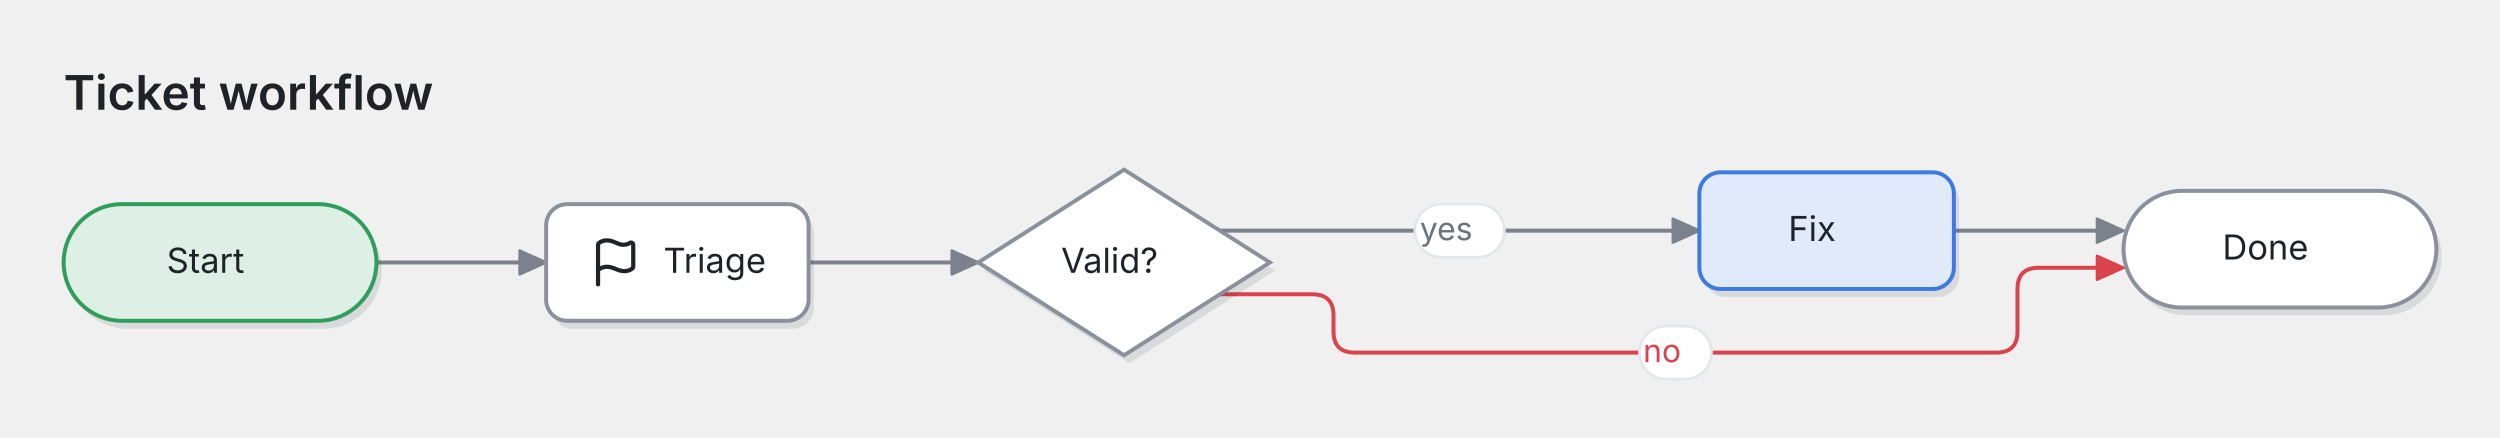
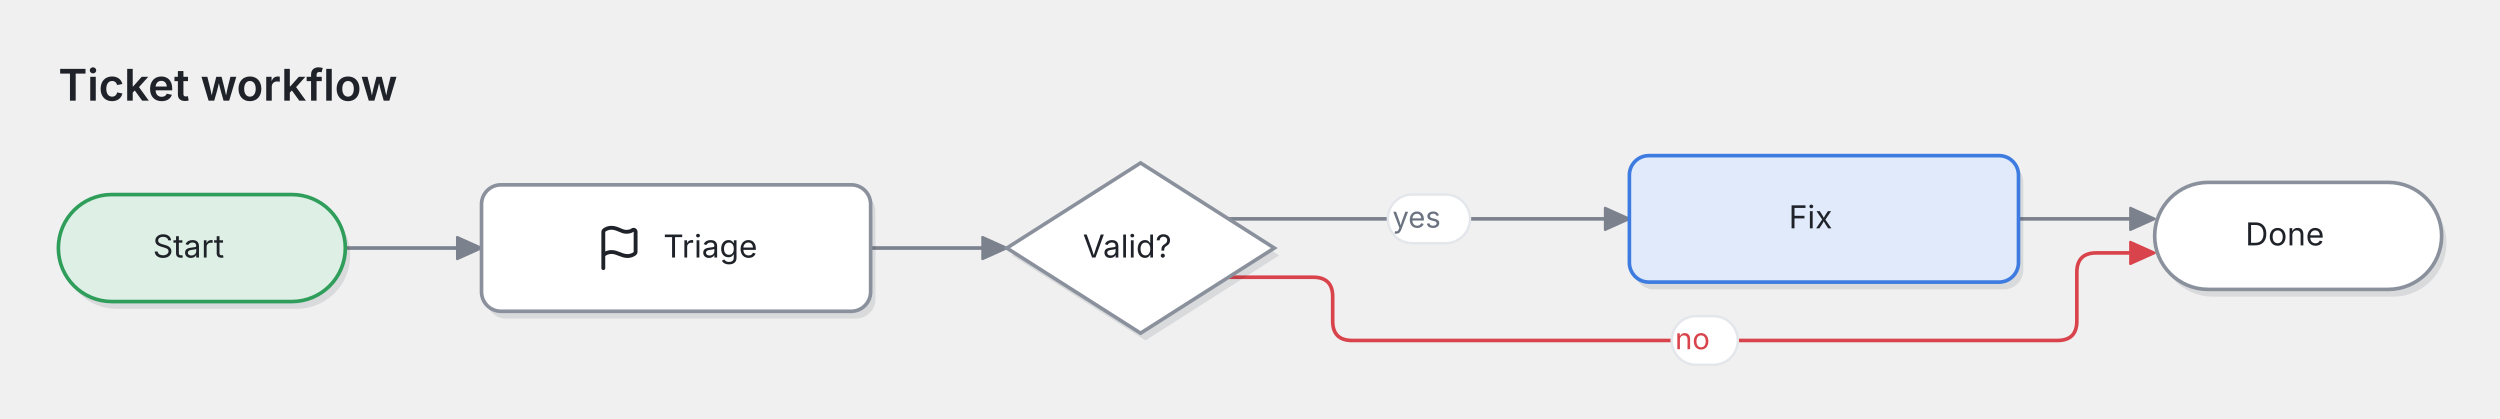
- <svg xmlns="http://www.w3.org/2000/svg" width="943" height="165" viewBox="0 0 943 165" font-family="Inter, 'Inter var', system-ui, -apple-system, 'Segoe UI', 'Noto Sans KR', sans-serif" data-diagram="flowchart" data-theme="light">
+ <svg xmlns="http://www.w3.org/2000/svg" width="1028" height="172" viewBox="0 0 1028 172" font-family="Inter, 'Inter var', system-ui, -apple-system, 'Segoe UI', 'Noto Sans KR', sans-serif" data-diagram="flowchart" data-theme="light">
  <g data-edge="e1">
-     <path d="M142,99L198,99" fill="none" stroke="#7b828d" stroke-width="1.5" stroke-linecap="round" stroke-linejoin="round" />
-     <path d="M206 99L196 94.5L196 103.5Z" fill="#7b828d" stroke="#7b828d" stroke-width="1" stroke-linejoin="round" />
+     <path d="M142,102L190,102" fill="none" stroke="#7b828d" stroke-width="1.5" stroke-linecap="round" stroke-linejoin="round" />
+     <path d="M198 102L188 97.5L188 106.5Z" fill="#7b828d" stroke="#7b828d" stroke-width="1" stroke-linejoin="round" />
  </g>
  <g data-edge="e2">
-     <path d="M305,99L361,99" fill="none" stroke="#7b828d" stroke-width="1.5" stroke-linecap="round" stroke-linejoin="round" />
-     <path d="M369 99L359 94.5L359 103.5Z" fill="#7b828d" stroke="#7b828d" stroke-width="1" stroke-linejoin="round" />
+     <path d="M358,102L406,102" fill="none" stroke="#7b828d" stroke-width="1.5" stroke-linecap="round" stroke-linejoin="round" />
+     <path d="M414 102L404 97.5L404 106.5Z" fill="#7b828d" stroke="#7b828d" stroke-width="1" stroke-linejoin="round" />
  </g>
  <g data-edge="e3">
-     <path d="M460.14,87L633,87" fill="none" stroke="#7b828d" stroke-width="1.5" stroke-linecap="round" stroke-linejoin="round" />
-     <path d="M641 87L631 82.5L631 91.5Z" fill="#7b828d" stroke="#7b828d" stroke-width="1" stroke-linejoin="round" />
+     <path d="M505.14,90L662,90" fill="none" stroke="#7b828d" stroke-width="1.5" stroke-linecap="round" stroke-linejoin="round" />
+     <path d="M670 90L660 85.5L660 94.5Z" fill="#7b828d" stroke="#7b828d" stroke-width="1" stroke-linejoin="round" />
  </g>
  <g data-edge="e4">
-     <path d="M460.14 111L495 111Q503 111 503 119L503 125Q503 133 511 133L753 133Q761 133 761 125L761 109Q761 101 769 101L793 101" fill="none" stroke="#d9434b" stroke-width="1.5" stroke-linecap="round" stroke-linejoin="round" />
-     <path d="M801 101L791 96.5L791 105.5Z" fill="#d9434b" stroke="#d9434b" stroke-width="1" stroke-linejoin="round" />
+     <path d="M505.14 114L540 114Q548 114 548 122L548 132Q548 140 556 140L846 140Q854 140 854 132L854 112Q854 104 862 104L878 104" fill="none" stroke="#d9434b" stroke-width="1.5" stroke-linecap="round" stroke-linejoin="round" />
+     <path d="M886 104L876 99.5L876 108.5Z" fill="#d9434b" stroke="#d9434b" stroke-width="1" stroke-linejoin="round" />
  </g>
  <g data-edge="e5">
-     <path d="M737,87L793,87" fill="none" stroke="#7b828d" stroke-width="1.5" stroke-linecap="round" stroke-linejoin="round" />
-     <path d="M801 87L791 82.5L791 91.5Z" fill="#7b828d" stroke="#7b828d" stroke-width="1" stroke-linejoin="round" />
+     <path d="M830,90L878,90" fill="none" stroke="#7b828d" stroke-width="1.5" stroke-linecap="round" stroke-linejoin="round" />
+     <path d="M886 90L876 85.5L876 94.5Z" fill="#7b828d" stroke="#7b828d" stroke-width="1" stroke-linejoin="round" />
  </g>
  <g data-role="node" data-id="Start">
-     <rect x="26" y="80" width="118" height="44" rx="22" fill="rgba(15,23,42,0.10)" stroke="none" />
-     <rect x="24" y="77" width="118" height="44" rx="22" fill="#deefe5" stroke="#2f9e5b" stroke-width="1.5" />
+     <rect x="26" y="83" width="118" height="44" rx="22" fill="rgba(15,23,42,0.10)" stroke="none" />
+     <rect x="24" y="80" width="118" height="44" rx="22" fill="#deefe5" stroke="#2f9e5b" stroke-width="1.5" />
  </g>
  <text font-size="13" fill="#1f2329" text-anchor="middle" xml:space="preserve">
-     <tspan x="83" y="102.9">Start</tspan>
+     <tspan x="83" y="105.9">Start</tspan>
  </text>
  <g data-role="node" data-id="Triage">
-     <rect x="208" y="80" width="99" height="44" rx="8" fill="rgba(15,23,42,0.10)" stroke="none" />
-     <rect x="206" y="77" width="99" height="44" rx="8" fill="#ffffff" stroke="#8a919c" stroke-width="1.5" />
+     <rect x="200" y="79" width="160" height="52" rx="8" fill="rgba(15,23,42,0.10)" stroke="none" />
+     <rect x="198" y="76" width="160" height="52" rx="8" fill="#ffffff" stroke="#8a919c" stroke-width="1.5" />
  </g>
-   <g data-icon="flag" data-icon-set="lucide" transform="translate(222.26 89) scale(0.83)">
+   <g data-icon="flag" data-icon-set="lucide" transform="translate(244.76 92) scale(0.83)">
    <path d="M4 22V4a1 1 0 0 1 .4-.8A6 6 0 0 1 8 2c3 0 5 2 7.333 2q2 0 3.067-.8A1 1 0 0 1 20 4v10a1 1 0 0 1-.4.8A6 6 0 0 1 16 16c-3 0-5-2-8-2a6 6 0 0 0-4 1.528" fill="none" stroke="#1f2329" stroke-width="1.92" stroke-linecap="round" stroke-linejoin="round" />
  </g>
  <text font-size="13" fill="#1f2329" text-anchor="start" xml:space="preserve">
-     <tspan x="250.26" y="102.9">Triage</tspan>
+     <tspan x="272.76" y="105.9">Triage</tspan>
  </text>
  <g data-role="node" data-id="Valid?">
-     <polygon points="426,67 481,102 426,137 371,102" fill="rgba(15,23,42,0.10)" stroke="none" />
-     <polygon points="424,64 479,99 424,134 369,99" fill="#ffffff" stroke="#8a919c" stroke-width="1.5" />
+     <polygon points="471,70 526,105 471,140 416,105" fill="rgba(15,23,42,0.10)" stroke="none" />
+     <polygon points="469,67 524,102 469,137 414,102" fill="#ffffff" stroke="#8a919c" stroke-width="1.5" />
  </g>
  <text font-size="13" fill="#1f2329" text-anchor="middle" xml:space="preserve">
-     <tspan x="424" y="102.9">Valid?</tspan>
+     <tspan x="469" y="105.9">Valid?</tspan>
  </text>
  <g data-role="node" data-id="Fix">
-     <rect x="643" y="68" width="96" height="44" rx="8" fill="rgba(15,23,42,0.10)" stroke="none" />
-     <rect x="641" y="65" width="96" height="44" rx="8" fill="#e0eafa" stroke="#3d7be0" stroke-width="1.5" />
+     <rect x="672" y="67" width="160" height="52" rx="8" fill="rgba(15,23,42,0.10)" stroke="none" />
+     <rect x="670" y="64" width="160" height="52" rx="8" fill="#e0eafa" stroke="#3d7be0" stroke-width="1.5" />
  </g>
  <text font-size="13" fill="#1f2329" text-anchor="middle" xml:space="preserve">
-     <tspan x="689" y="90.9">Fix</tspan>
+     <tspan x="750" y="93.9">Fix</tspan>
  </text>
  <g data-role="node" data-id="Done">
-     <rect x="803" y="75" width="118" height="44" rx="22" fill="rgba(15,23,42,0.10)" stroke="none" />
-     <rect x="801" y="72" width="118" height="44" rx="22" fill="#ffffff" stroke="#8a919c" stroke-width="1.5" />
+     <rect x="888" y="78" width="118" height="44" rx="22" fill="rgba(15,23,42,0.10)" stroke="none" />
+     <rect x="886" y="75" width="118" height="44" rx="22" fill="#ffffff" stroke="#8a919c" stroke-width="1.5" />
  </g>
  <text font-size="13" fill="#1f2329" text-anchor="middle" xml:space="preserve">
-     <tspan x="860" y="97.9">Done</tspan>
+     <tspan x="945" y="100.9">Done</tspan>
  </text>
-   <rect x="533.67" y="77" width="33.8" height="20" rx="10" fill="#ffffff" stroke="#e3e6ea" stroke-width="1" />
+   <rect x="570.67" y="80" width="33.8" height="20" rx="10" fill="#ffffff" stroke="#e3e6ea" stroke-width="1" />
  <text font-size="12" fill="#6b7280" text-anchor="middle" xml:space="preserve">
-     <tspan x="550.57" y="90.6">yes</tspan>
+     <tspan x="587.57" y="93.6">yes</tspan>
  </text>
-   <rect x="618.4" y="123" width="27.2" height="20" rx="10" fill="#ffffff" stroke="#e3e6ea" stroke-width="1" />
+   <rect x="687.4" y="130" width="27.2" height="20" rx="10" fill="#ffffff" stroke="#e3e6ea" stroke-width="1" />
  <text font-size="12" fill="#d9434b" text-anchor="middle" xml:space="preserve">
-     <tspan x="632" y="136.6">no</tspan>
+     <tspan x="701" y="143.6">no</tspan>
  </text>
  <text font-size="18" font-weight="600" fill="#1f2329" text-anchor="start" xml:space="preserve">
    <tspan x="24" y="41.4">Ticket workflow</tspan>
  </text>
</svg>
